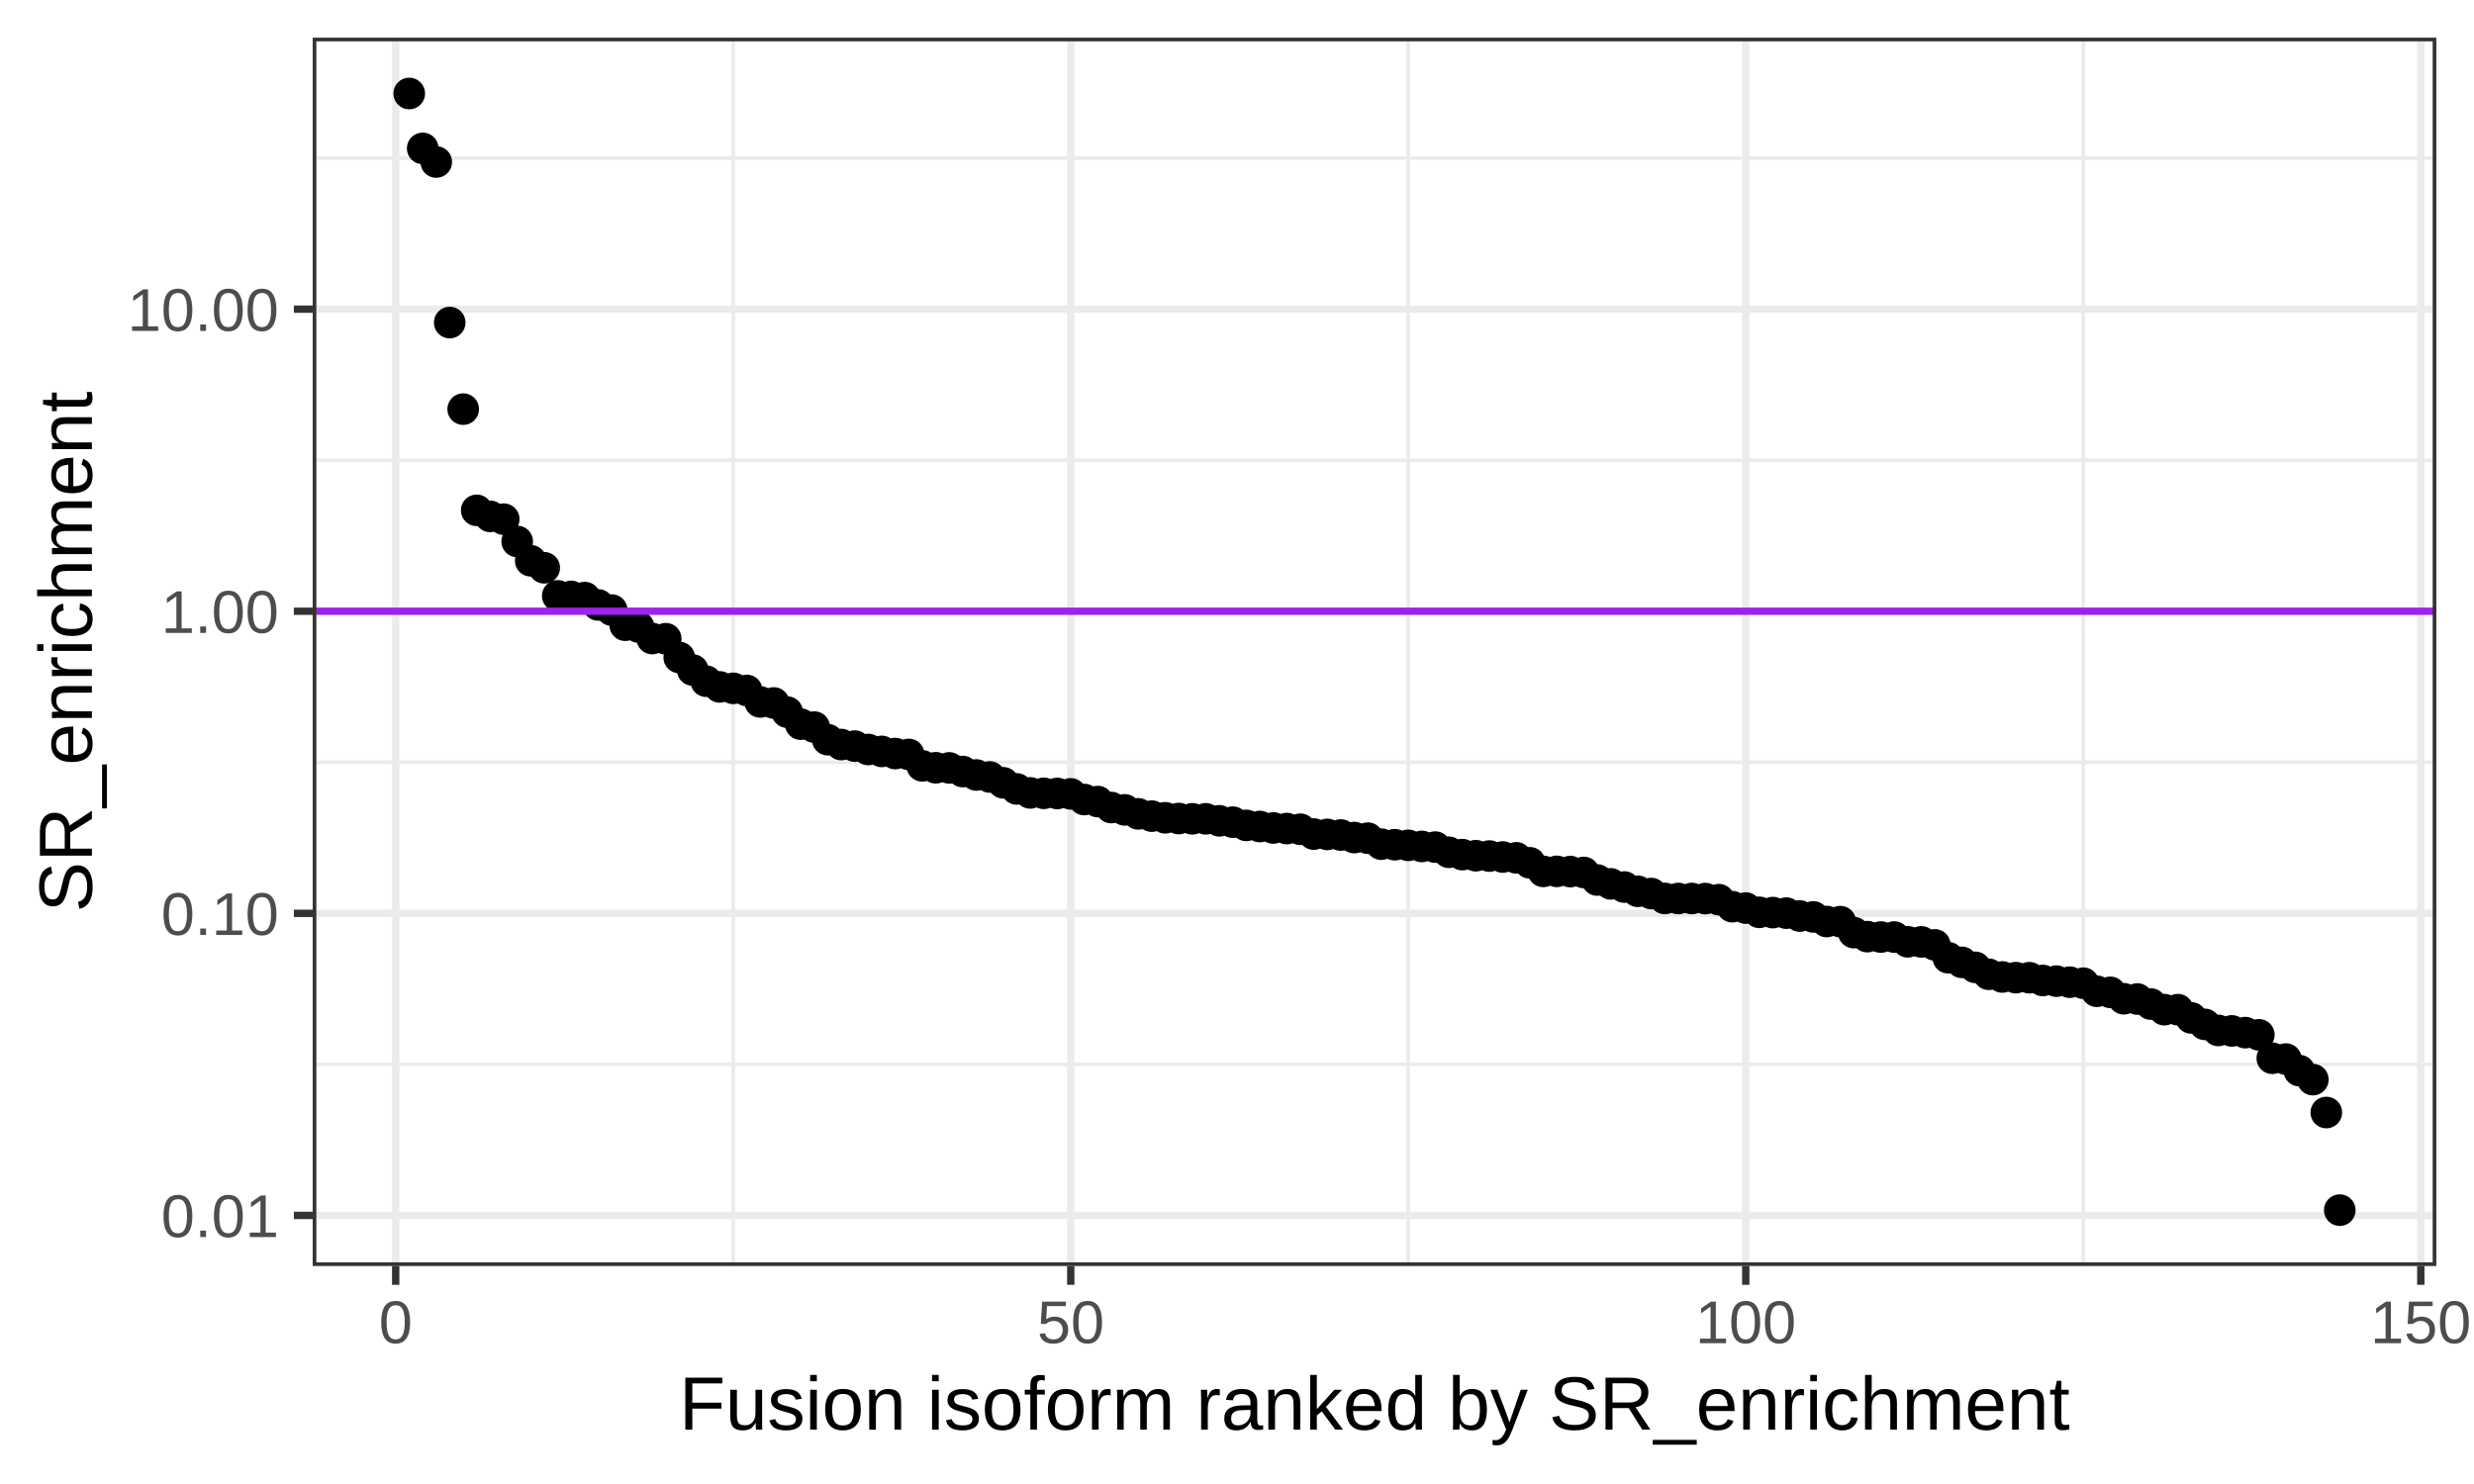
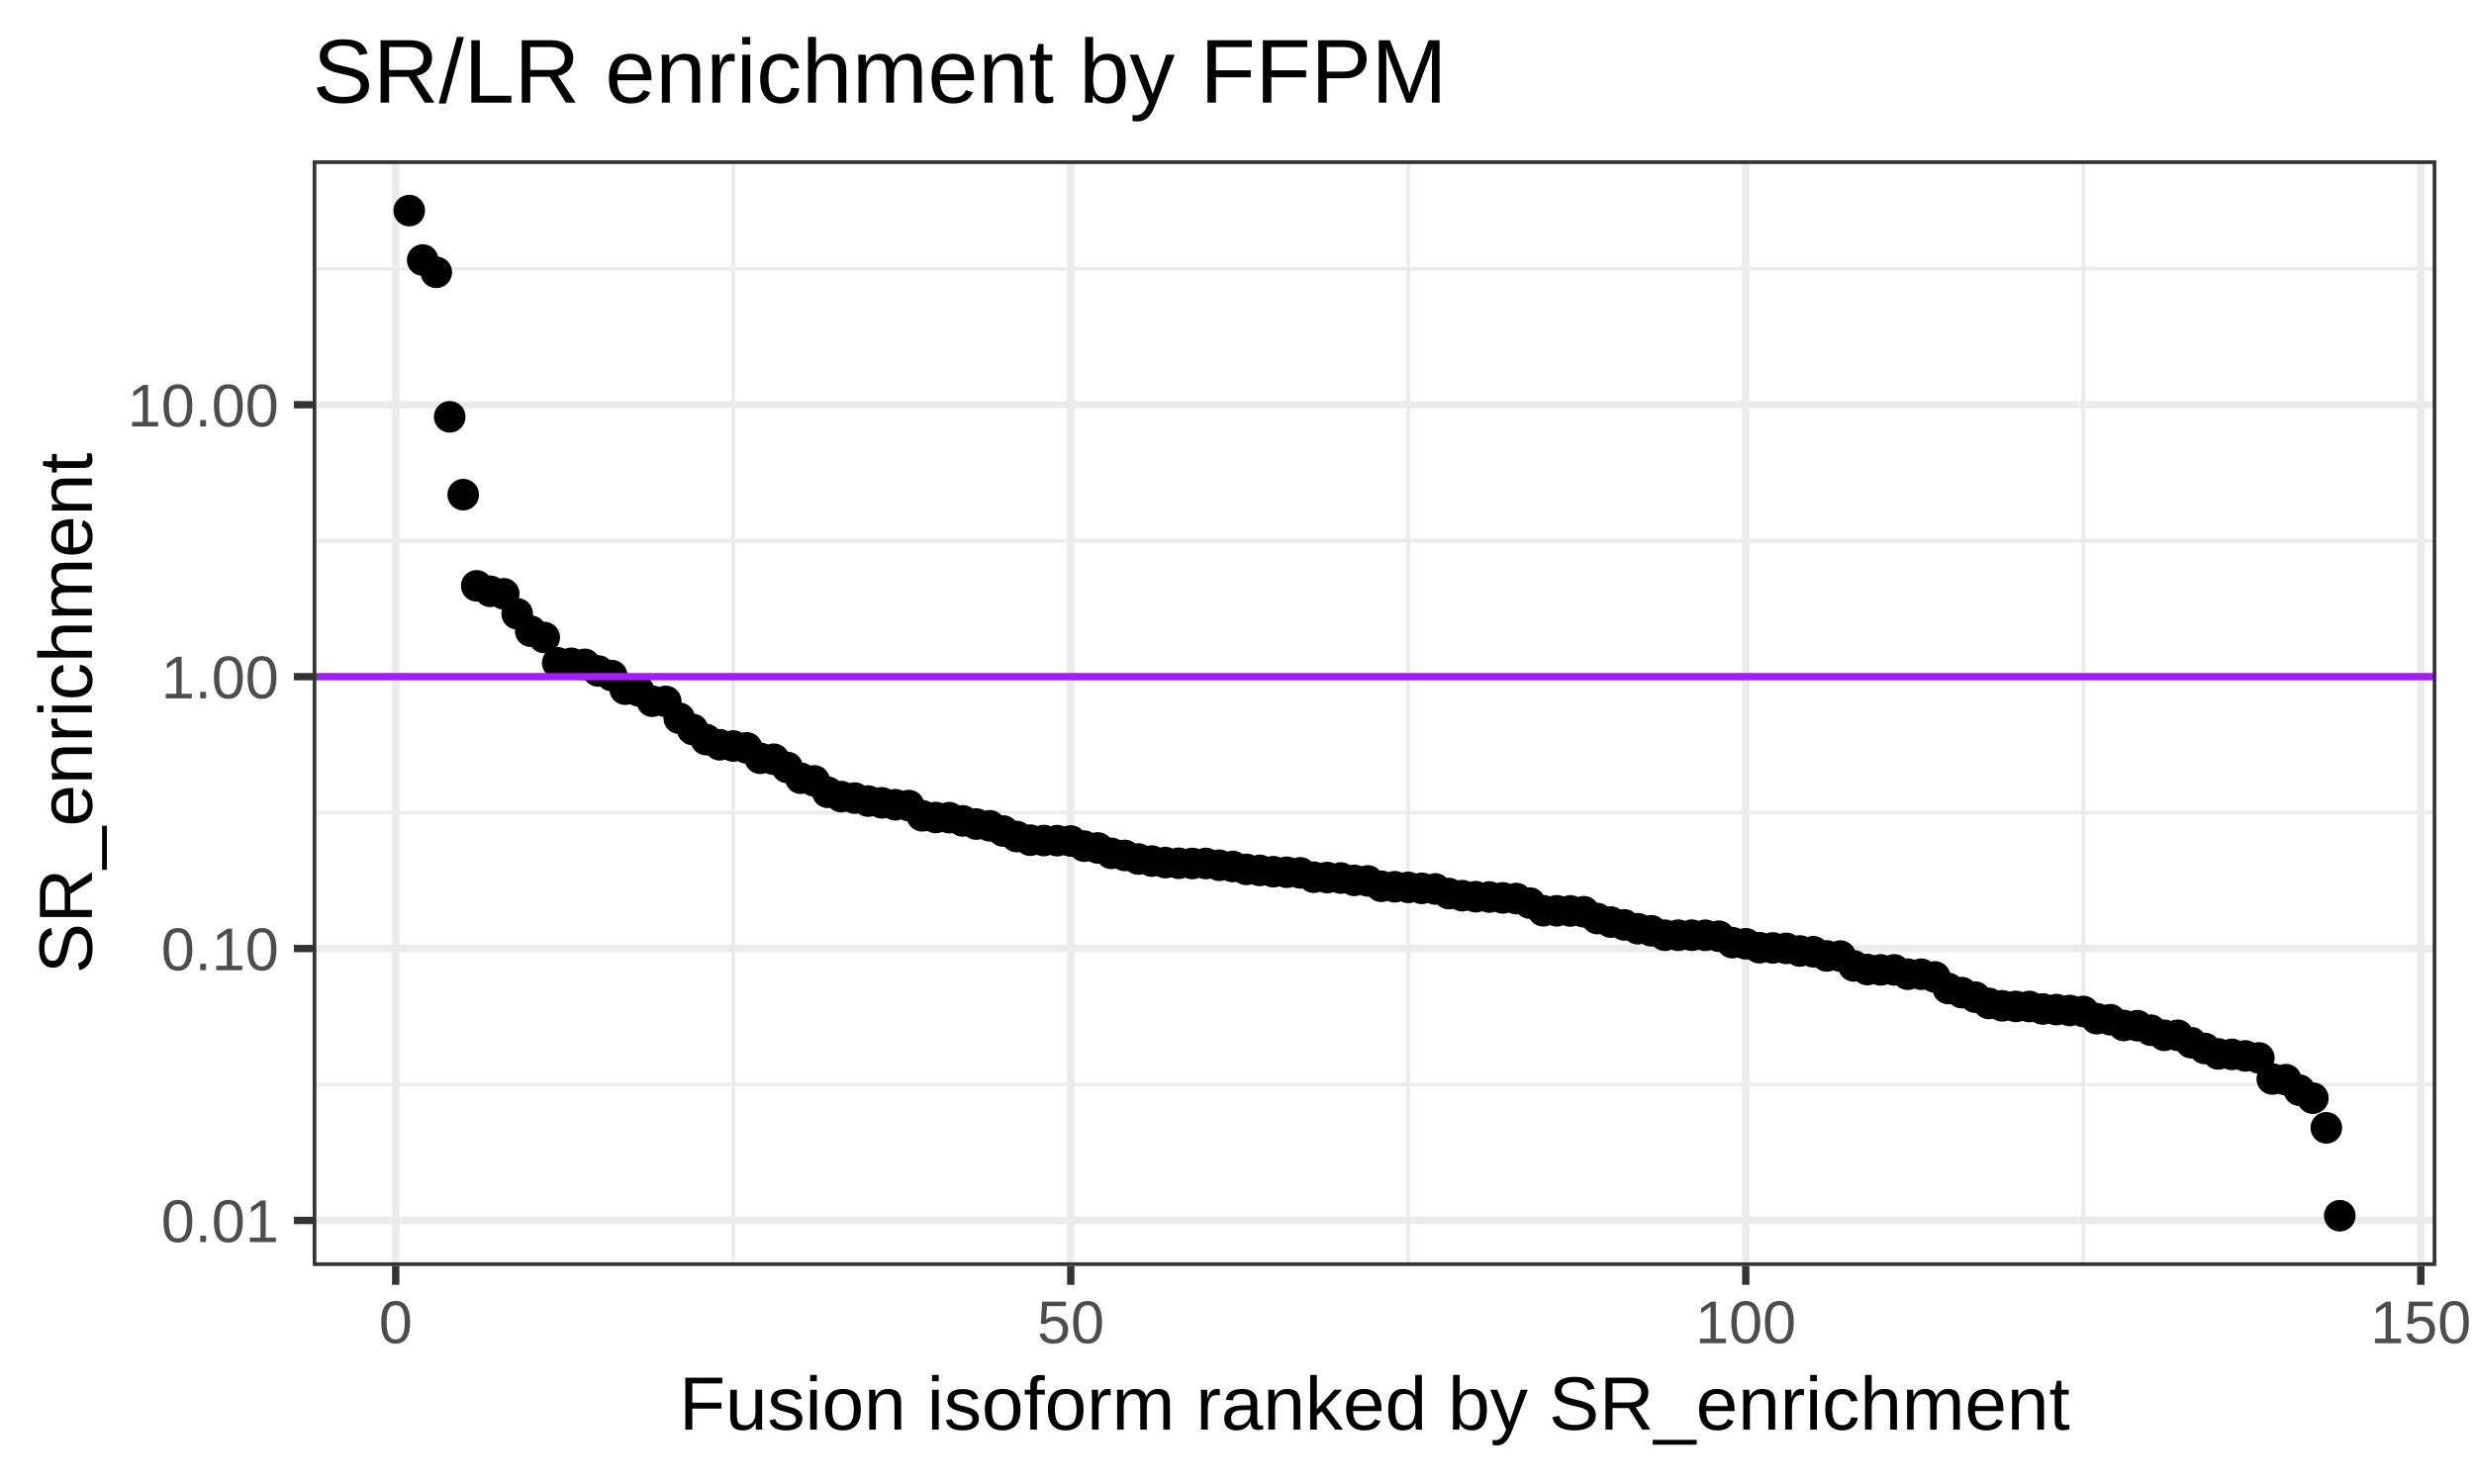
<svg xmlns="http://www.w3.org/2000/svg" class="svglite" width="360.00pt" height="216.00pt" viewBox="0 0 360.00 216.00">
  <defs>
    <style type="text/css">
    .svglite line, .svglite polyline, .svglite polygon, .svglite path, .svglite rect, .svglite circle {
      fill: none;
      stroke: #000000;
      stroke-linecap: round;
      stroke-linejoin: round;
      stroke-miterlimit: 10.00;
    }
    .svglite text {
      white-space: pre;
    }
  </style>
  </defs>
  <rect width="100%" height="100%" style="stroke: none; fill: #FFFFFF;" />
  <defs>
    <clipPath id="cpMC4wMHwzNjAuMDB8MC4wMHwyMTYuMDA=">
      <rect x="0.00" y="0.00" width="360.00" height="216.00" />
    </clipPath>
  </defs>
  <g clip-path="url(#cpMC4wMHwzNjAuMDB8MC4wMHwyMTYuMDA=)">
    <rect x="0" y="0.00" width="360.00" height="216.00" style="stroke-width: 1.07; stroke: #FFFFFF; fill: #FFFFFF;" />
  </g>
  <defs>
-     <clipPath id="cpNDUuNTB8MzU0LjUyfDUuNDh8MTg0LjI3">
-       <rect x="45.50" y="5.48" width="309.02" height="178.79" />
+     <clipPath id="cpNDUuNTB8MzU0LjUyfDIzLjM0fDE4NC4yNw==">
+       <rect x="45.50" y="23.34" width="309.02" height="160.93" />
    </clipPath>
  </defs>
-   <g clip-path="url(#cpNDUuNTB8MzU0LjUyfDUuNDh8MTg0LjI3)">
-     <rect x="45.50" y="5.48" width="309.02" height="178.79" style="stroke-width: 1.07; stroke: none; fill: #FFFFFF;" />
-     <polyline points="45.50,154.92 354.52,154.92 " style="stroke-width: 0.53; stroke: #EBEBEB; stroke-linecap: butt;" />
-     <polyline points="45.50,110.95 354.52,110.95 " style="stroke-width: 0.53; stroke: #EBEBEB; stroke-linecap: butt;" />
-     <polyline points="45.50,66.99 354.52,66.99 " style="stroke-width: 0.53; stroke: #EBEBEB; stroke-linecap: butt;" />
-     <polyline points="45.50,23.02 354.52,23.02 " style="stroke-width: 0.53; stroke: #EBEBEB; stroke-linecap: butt;" />
-     <polyline points="106.70,184.27 106.70,5.48 " style="stroke-width: 0.53; stroke: #EBEBEB; stroke-linecap: butt;" />
-     <polyline points="204.92,184.27 204.92,5.48 " style="stroke-width: 0.53; stroke: #EBEBEB; stroke-linecap: butt;" />
-     <polyline points="303.15,184.27 303.15,5.48 " style="stroke-width: 0.53; stroke: #EBEBEB; stroke-linecap: butt;" />
-     <polyline points="45.50,176.91 354.52,176.91 " style="stroke-width: 1.07; stroke: #EBEBEB; stroke-linecap: butt;" />
-     <polyline points="45.50,132.94 354.52,132.94 " style="stroke-width: 1.07; stroke: #EBEBEB; stroke-linecap: butt;" />
-     <polyline points="45.50,88.97 354.52,88.97 " style="stroke-width: 1.07; stroke: #EBEBEB; stroke-linecap: butt;" />
-     <polyline points="45.50,45.00 354.52,45.00 " style="stroke-width: 1.07; stroke: #EBEBEB; stroke-linecap: butt;" />
-     <polyline points="57.58,184.27 57.58,5.48 " style="stroke-width: 1.07; stroke: #EBEBEB; stroke-linecap: butt;" />
-     <polyline points="155.81,184.27 155.81,5.48 " style="stroke-width: 1.07; stroke: #EBEBEB; stroke-linecap: butt;" />
-     <polyline points="254.03,184.27 254.03,5.48 " style="stroke-width: 1.07; stroke: #EBEBEB; stroke-linecap: butt;" />
-     <polyline points="352.26,184.27 352.26,5.48 " style="stroke-width: 1.07; stroke: #EBEBEB; stroke-linecap: butt;" />
-     <circle cx="59.55" cy="13.61" r="1.95" style="stroke-width: 0.71; fill: #000000;" />
-     <circle cx="61.51" cy="21.60" r="1.95" style="stroke-width: 0.71; fill: #000000;" />
-     <circle cx="63.48" cy="23.58" r="1.95" style="stroke-width: 0.71; fill: #000000;" />
-     <circle cx="65.44" cy="46.95" r="1.95" style="stroke-width: 0.71; fill: #000000;" />
-     <circle cx="67.40" cy="59.55" r="1.95" style="stroke-width: 0.71; fill: #000000;" />
-     <circle cx="69.37" cy="74.28" r="1.95" style="stroke-width: 0.71; fill: #000000;" />
-     <circle cx="71.33" cy="75.16" r="1.95" style="stroke-width: 0.71; fill: #000000;" />
-     <circle cx="73.30" cy="75.57" r="1.95" style="stroke-width: 0.71; fill: #000000;" />
-     <circle cx="75.26" cy="78.81" r="1.95" style="stroke-width: 0.71; fill: #000000;" />
-     <circle cx="77.23" cy="81.62" r="1.95" style="stroke-width: 0.71; fill: #000000;" />
-     <circle cx="79.19" cy="82.64" r="1.95" style="stroke-width: 0.71; fill: #000000;" />
-     <circle cx="81.16" cy="86.73" r="1.95" style="stroke-width: 0.71; fill: #000000;" />
-     <circle cx="83.12" cy="86.81" r="1.95" style="stroke-width: 0.71; fill: #000000;" />
-     <circle cx="85.09" cy="86.98" r="1.95" style="stroke-width: 0.71; fill: #000000;" />
-     <circle cx="87.05" cy="88.05" r="1.95" style="stroke-width: 0.71; fill: #000000;" />
-     <circle cx="89.01" cy="88.80" r="1.95" style="stroke-width: 0.71; fill: #000000;" />
-     <circle cx="90.98" cy="91.00" r="1.95" style="stroke-width: 0.71; fill: #000000;" />
-     <circle cx="92.94" cy="91.27" r="1.95" style="stroke-width: 0.71; fill: #000000;" />
-     <circle cx="94.91" cy="92.94" r="1.95" style="stroke-width: 0.71; fill: #000000;" />
-     <circle cx="96.87" cy="92.97" r="1.95" style="stroke-width: 0.71; fill: #000000;" />
-     <circle cx="98.84" cy="95.70" r="1.95" style="stroke-width: 0.71; fill: #000000;" />
-     <circle cx="100.80" cy="97.52" r="1.95" style="stroke-width: 0.71; fill: #000000;" />
-     <circle cx="102.77" cy="99.15" r="1.95" style="stroke-width: 0.71; fill: #000000;" />
-     <circle cx="104.73" cy="99.98" r="1.95" style="stroke-width: 0.71; fill: #000000;" />
-     <circle cx="106.70" cy="100.19" r="1.95" style="stroke-width: 0.71; fill: #000000;" />
-     <circle cx="108.66" cy="100.50" r="1.95" style="stroke-width: 0.71; fill: #000000;" />
-     <circle cx="110.62" cy="102.17" r="1.95" style="stroke-width: 0.71; fill: #000000;" />
-     <circle cx="112.59" cy="102.32" r="1.95" style="stroke-width: 0.71; fill: #000000;" />
-     <circle cx="114.55" cy="103.65" r="1.95" style="stroke-width: 0.71; fill: #000000;" />
-     <circle cx="116.52" cy="105.40" r="1.95" style="stroke-width: 0.71; fill: #000000;" />
-     <circle cx="118.48" cy="105.83" r="1.95" style="stroke-width: 0.71; fill: #000000;" />
-     <circle cx="120.45" cy="107.66" r="1.95" style="stroke-width: 0.71; fill: #000000;" />
-     <circle cx="122.41" cy="108.37" r="1.95" style="stroke-width: 0.71; fill: #000000;" />
-     <circle cx="124.38" cy="108.60" r="1.95" style="stroke-width: 0.71; fill: #000000;" />
-     <circle cx="126.34" cy="109.09" r="1.95" style="stroke-width: 0.71; fill: #000000;" />
-     <circle cx="128.31" cy="109.37" r="1.95" style="stroke-width: 0.71; fill: #000000;" />
-     <circle cx="130.27" cy="109.68" r="1.95" style="stroke-width: 0.71; fill: #000000;" />
-     <circle cx="132.23" cy="109.81" r="1.95" style="stroke-width: 0.71; fill: #000000;" />
-     <circle cx="134.20" cy="111.47" r="1.95" style="stroke-width: 0.71; fill: #000000;" />
-     <circle cx="136.16" cy="111.75" r="1.95" style="stroke-width: 0.71; fill: #000000;" />
-     <circle cx="138.13" cy="111.77" r="1.95" style="stroke-width: 0.71; fill: #000000;" />
-     <circle cx="140.09" cy="112.30" r="1.95" style="stroke-width: 0.71; fill: #000000;" />
-     <circle cx="142.06" cy="112.80" r="1.95" style="stroke-width: 0.71; fill: #000000;" />
-     <circle cx="144.02" cy="113.09" r="1.95" style="stroke-width: 0.71; fill: #000000;" />
-     <circle cx="145.99" cy="113.94" r="1.95" style="stroke-width: 0.71; fill: #000000;" />
-     <circle cx="147.95" cy="114.83" r="1.95" style="stroke-width: 0.71; fill: #000000;" />
-     <circle cx="149.91" cy="115.41" r="1.95" style="stroke-width: 0.71; fill: #000000;" />
-     <circle cx="151.88" cy="115.47" r="1.95" style="stroke-width: 0.71; fill: #000000;" />
-     <circle cx="153.84" cy="115.49" r="1.95" style="stroke-width: 0.71; fill: #000000;" />
-     <circle cx="155.81" cy="115.55" r="1.95" style="stroke-width: 0.71; fill: #000000;" />
-     <circle cx="157.77" cy="116.37" r="1.95" style="stroke-width: 0.71; fill: #000000;" />
-     <circle cx="159.74" cy="116.67" r="1.95" style="stroke-width: 0.71; fill: #000000;" />
-     <circle cx="161.70" cy="117.54" r="1.95" style="stroke-width: 0.71; fill: #000000;" />
-     <circle cx="163.67" cy="117.88" r="1.95" style="stroke-width: 0.71; fill: #000000;" />
-     <circle cx="165.63" cy="118.46" r="1.95" style="stroke-width: 0.71; fill: #000000;" />
-     <circle cx="167.60" cy="118.79" r="1.95" style="stroke-width: 0.71; fill: #000000;" />
-     <circle cx="169.56" cy="119.03" r="1.95" style="stroke-width: 0.71; fill: #000000;" />
-     <circle cx="171.52" cy="119.14" r="1.95" style="stroke-width: 0.71; fill: #000000;" />
-     <circle cx="173.49" cy="119.18" r="1.95" style="stroke-width: 0.71; fill: #000000;" />
-     <circle cx="175.45" cy="119.18" r="1.95" style="stroke-width: 0.71; fill: #000000;" />
-     <circle cx="177.42" cy="119.47" r="1.95" style="stroke-width: 0.71; fill: #000000;" />
-     <circle cx="179.38" cy="119.67" r="1.95" style="stroke-width: 0.71; fill: #000000;" />
-     <circle cx="181.35" cy="120.14" r="1.95" style="stroke-width: 0.71; fill: #000000;" />
-     <circle cx="183.31" cy="120.30" r="1.95" style="stroke-width: 0.71; fill: #000000;" />
-     <circle cx="185.28" cy="120.51" r="1.95" style="stroke-width: 0.71; fill: #000000;" />
-     <circle cx="187.24" cy="120.60" r="1.95" style="stroke-width: 0.71; fill: #000000;" />
-     <circle cx="189.21" cy="120.70" r="1.95" style="stroke-width: 0.71; fill: #000000;" />
-     <circle cx="191.17" cy="121.40" r="1.95" style="stroke-width: 0.71; fill: #000000;" />
-     <circle cx="193.13" cy="121.45" r="1.95" style="stroke-width: 0.71; fill: #000000;" />
-     <circle cx="195.10" cy="121.54" r="1.95" style="stroke-width: 0.71; fill: #000000;" />
-     <circle cx="197.06" cy="121.91" r="1.95" style="stroke-width: 0.71; fill: #000000;" />
-     <circle cx="199.03" cy="122.00" r="1.95" style="stroke-width: 0.71; fill: #000000;" />
-     <circle cx="200.99" cy="122.87" r="1.95" style="stroke-width: 0.71; fill: #000000;" />
-     <circle cx="202.96" cy="122.95" r="1.95" style="stroke-width: 0.71; fill: #000000;" />
-     <circle cx="204.92" cy="123.04" r="1.95" style="stroke-width: 0.71; fill: #000000;" />
-     <circle cx="206.89" cy="123.20" r="1.95" style="stroke-width: 0.71; fill: #000000;" />
-     <circle cx="208.85" cy="123.30" r="1.95" style="stroke-width: 0.71; fill: #000000;" />
-     <circle cx="210.82" cy="124.05" r="1.95" style="stroke-width: 0.71; fill: #000000;" />
-     <circle cx="212.78" cy="124.39" r="1.95" style="stroke-width: 0.71; fill: #000000;" />
-     <circle cx="214.74" cy="124.55" r="1.95" style="stroke-width: 0.71; fill: #000000;" />
-     <circle cx="216.71" cy="124.60" r="1.95" style="stroke-width: 0.71; fill: #000000;" />
-     <circle cx="218.67" cy="124.74" r="1.95" style="stroke-width: 0.71; fill: #000000;" />
-     <circle cx="220.64" cy="124.86" r="1.95" style="stroke-width: 0.71; fill: #000000;" />
-     <circle cx="222.60" cy="125.58" r="1.95" style="stroke-width: 0.71; fill: #000000;" />
-     <circle cx="224.57" cy="126.83" r="1.95" style="stroke-width: 0.71; fill: #000000;" />
-     <circle cx="226.53" cy="126.83" r="1.95" style="stroke-width: 0.71; fill: #000000;" />
-     <circle cx="228.50" cy="126.86" r="1.95" style="stroke-width: 0.71; fill: #000000;" />
-     <circle cx="230.46" cy="126.99" r="1.95" style="stroke-width: 0.71; fill: #000000;" />
-     <circle cx="232.43" cy="128.09" r="1.95" style="stroke-width: 0.71; fill: #000000;" />
-     <circle cx="234.39" cy="128.65" r="1.95" style="stroke-width: 0.71; fill: #000000;" />
-     <circle cx="236.35" cy="129.11" r="1.95" style="stroke-width: 0.71; fill: #000000;" />
-     <circle cx="238.32" cy="129.73" r="1.95" style="stroke-width: 0.71; fill: #000000;" />
-     <circle cx="240.28" cy="130.06" r="1.95" style="stroke-width: 0.71; fill: #000000;" />
-     <circle cx="242.25" cy="130.77" r="1.95" style="stroke-width: 0.71; fill: #000000;" />
-     <circle cx="244.21" cy="130.78" r="1.95" style="stroke-width: 0.71; fill: #000000;" />
-     <circle cx="246.18" cy="130.78" r="1.95" style="stroke-width: 0.71; fill: #000000;" />
-     <circle cx="248.14" cy="130.79" r="1.95" style="stroke-width: 0.71; fill: #000000;" />
-     <circle cx="250.11" cy="130.95" r="1.95" style="stroke-width: 0.71; fill: #000000;" />
-     <circle cx="252.07" cy="131.97" r="1.95" style="stroke-width: 0.71; fill: #000000;" />
-     <circle cx="254.03" cy="132.17" r="1.95" style="stroke-width: 0.71; fill: #000000;" />
-     <circle cx="256.00" cy="132.79" r="1.95" style="stroke-width: 0.71; fill: #000000;" />
-     <circle cx="257.96" cy="132.83" r="1.95" style="stroke-width: 0.71; fill: #000000;" />
-     <circle cx="259.93" cy="132.91" r="1.95" style="stroke-width: 0.71; fill: #000000;" />
-     <circle cx="261.89" cy="133.33" r="1.95" style="stroke-width: 0.71; fill: #000000;" />
-     <circle cx="263.86" cy="133.46" r="1.95" style="stroke-width: 0.71; fill: #000000;" />
-     <circle cx="265.82" cy="134.13" r="1.95" style="stroke-width: 0.71; fill: #000000;" />
-     <circle cx="267.79" cy="134.15" r="1.95" style="stroke-width: 0.71; fill: #000000;" />
-     <circle cx="269.75" cy="135.74" r="1.95" style="stroke-width: 0.71; fill: #000000;" />
-     <circle cx="271.72" cy="136.33" r="1.95" style="stroke-width: 0.71; fill: #000000;" />
-     <circle cx="273.68" cy="136.39" r="1.95" style="stroke-width: 0.71; fill: #000000;" />
-     <circle cx="275.64" cy="136.39" r="1.95" style="stroke-width: 0.71; fill: #000000;" />
-     <circle cx="277.61" cy="137.08" r="1.95" style="stroke-width: 0.71; fill: #000000;" />
-     <circle cx="279.57" cy="137.09" r="1.95" style="stroke-width: 0.71; fill: #000000;" />
-     <circle cx="281.54" cy="137.53" r="1.95" style="stroke-width: 0.71; fill: #000000;" />
-     <circle cx="283.50" cy="139.40" r="1.95" style="stroke-width: 0.71; fill: #000000;" />
-     <circle cx="285.47" cy="140.07" r="1.95" style="stroke-width: 0.71; fill: #000000;" />
-     <circle cx="287.43" cy="140.80" r="1.95" style="stroke-width: 0.71; fill: #000000;" />
-     <circle cx="289.40" cy="141.81" r="1.95" style="stroke-width: 0.71; fill: #000000;" />
-     <circle cx="291.36" cy="142.20" r="1.95" style="stroke-width: 0.71; fill: #000000;" />
-     <circle cx="293.33" cy="142.30" r="1.95" style="stroke-width: 0.71; fill: #000000;" />
-     <circle cx="295.29" cy="142.31" r="1.95" style="stroke-width: 0.71; fill: #000000;" />
-     <circle cx="297.25" cy="142.71" r="1.95" style="stroke-width: 0.71; fill: #000000;" />
-     <circle cx="299.22" cy="142.81" r="1.95" style="stroke-width: 0.71; fill: #000000;" />
-     <circle cx="301.18" cy="142.96" r="1.95" style="stroke-width: 0.71; fill: #000000;" />
-     <circle cx="303.15" cy="143.11" r="1.95" style="stroke-width: 0.71; fill: #000000;" />
-     <circle cx="305.11" cy="144.28" r="1.95" style="stroke-width: 0.71; fill: #000000;" />
-     <circle cx="307.08" cy="144.44" r="1.95" style="stroke-width: 0.71; fill: #000000;" />
-     <circle cx="309.04" cy="145.37" r="1.95" style="stroke-width: 0.71; fill: #000000;" />
-     <circle cx="311.01" cy="145.41" r="1.95" style="stroke-width: 0.71; fill: #000000;" />
-     <circle cx="312.97" cy="146.14" r="1.95" style="stroke-width: 0.71; fill: #000000;" />
-     <circle cx="314.94" cy="146.96" r="1.95" style="stroke-width: 0.71; fill: #000000;" />
-     <circle cx="316.90" cy="146.96" r="1.95" style="stroke-width: 0.71; fill: #000000;" />
-     <circle cx="318.86" cy="148.16" r="1.95" style="stroke-width: 0.71; fill: #000000;" />
-     <circle cx="320.83" cy="149.10" r="1.95" style="stroke-width: 0.71; fill: #000000;" />
-     <circle cx="322.79" cy="149.98" r="1.95" style="stroke-width: 0.71; fill: #000000;" />
-     <circle cx="324.76" cy="150.05" r="1.95" style="stroke-width: 0.71; fill: #000000;" />
-     <circle cx="326.72" cy="150.30" r="1.95" style="stroke-width: 0.71; fill: #000000;" />
-     <circle cx="328.69" cy="150.62" r="1.95" style="stroke-width: 0.71; fill: #000000;" />
-     <circle cx="330.65" cy="154.03" r="1.95" style="stroke-width: 0.71; fill: #000000;" />
-     <circle cx="332.62" cy="154.15" r="1.95" style="stroke-width: 0.71; fill: #000000;" />
-     <circle cx="334.58" cy="155.83" r="1.95" style="stroke-width: 0.71; fill: #000000;" />
-     <circle cx="336.55" cy="157.14" r="1.95" style="stroke-width: 0.71; fill: #000000;" />
-     <circle cx="338.51" cy="161.93" r="1.95" style="stroke-width: 0.71; fill: #000000;" />
-     <circle cx="340.47" cy="176.14" r="1.95" style="stroke-width: 0.71; fill: #000000;" />
-     <line x1="45.50" y1="88.97" x2="354.52" y2="88.97" style="stroke-width: 1.07; stroke: #A020F0; stroke-linecap: butt;" />
-     <rect x="45.50" y="5.48" width="309.02" height="178.79" style="stroke-width: 1.07; stroke: #333333;" />
+   <g clip-path="url(#cpNDUuNTB8MzU0LjUyfDIzLjM0fDE4NC4yNw==)">
+     <rect x="45.50" y="23.34" width="309.02" height="160.93" style="stroke-width: 1.07; stroke: none; fill: #FFFFFF;" />
+     <polyline points="45.50,157.85 354.52,157.85 " style="stroke-width: 0.53; stroke: #EBEBEB; stroke-linecap: butt;" />
+     <polyline points="45.50,118.28 354.52,118.28 " style="stroke-width: 0.53; stroke: #EBEBEB; stroke-linecap: butt;" />
+     <polyline points="45.50,78.70 354.52,78.70 " style="stroke-width: 0.53; stroke: #EBEBEB; stroke-linecap: butt;" />
+     <polyline points="45.50,39.12 354.52,39.12 " style="stroke-width: 0.53; stroke: #EBEBEB; stroke-linecap: butt;" />
+     <polyline points="106.70,184.27 106.70,23.34 " style="stroke-width: 0.53; stroke: #EBEBEB; stroke-linecap: butt;" />
+     <polyline points="204.92,184.27 204.92,23.34 " style="stroke-width: 0.53; stroke: #EBEBEB; stroke-linecap: butt;" />
+     <polyline points="303.15,184.27 303.15,23.34 " style="stroke-width: 0.53; stroke: #EBEBEB; stroke-linecap: butt;" />
+     <polyline points="45.50,177.64 354.52,177.64 " style="stroke-width: 1.07; stroke: #EBEBEB; stroke-linecap: butt;" />
+     <polyline points="45.50,138.06 354.52,138.06 " style="stroke-width: 1.07; stroke: #EBEBEB; stroke-linecap: butt;" />
+     <polyline points="45.50,98.49 354.52,98.49 " style="stroke-width: 1.07; stroke: #EBEBEB; stroke-linecap: butt;" />
+     <polyline points="45.50,58.91 354.52,58.91 " style="stroke-width: 1.07; stroke: #EBEBEB; stroke-linecap: butt;" />
+     <polyline points="57.58,184.27 57.58,23.34 " style="stroke-width: 1.07; stroke: #EBEBEB; stroke-linecap: butt;" />
+     <polyline points="155.81,184.27 155.81,23.34 " style="stroke-width: 1.07; stroke: #EBEBEB; stroke-linecap: butt;" />
+     <polyline points="254.03,184.27 254.03,23.34 " style="stroke-width: 1.07; stroke: #EBEBEB; stroke-linecap: butt;" />
+     <polyline points="352.26,184.27 352.26,23.34 " style="stroke-width: 1.07; stroke: #EBEBEB; stroke-linecap: butt;" />
+     <circle cx="59.55" cy="30.65" r="1.95" style="stroke-width: 0.71; fill: #000000;" />
+     <circle cx="61.51" cy="37.85" r="1.95" style="stroke-width: 0.71; fill: #000000;" />
+     <circle cx="63.48" cy="39.63" r="1.95" style="stroke-width: 0.71; fill: #000000;" />
+     <circle cx="65.44" cy="60.67" r="1.95" style="stroke-width: 0.71; fill: #000000;" />
+     <circle cx="67.40" cy="72.00" r="1.95" style="stroke-width: 0.71; fill: #000000;" />
+     <circle cx="69.37" cy="85.27" r="1.95" style="stroke-width: 0.71; fill: #000000;" />
+     <circle cx="71.33" cy="86.06" r="1.95" style="stroke-width: 0.71; fill: #000000;" />
+     <circle cx="73.30" cy="86.43" r="1.95" style="stroke-width: 0.71; fill: #000000;" />
+     <circle cx="75.26" cy="89.34" r="1.95" style="stroke-width: 0.71; fill: #000000;" />
+     <circle cx="77.23" cy="91.87" r="1.95" style="stroke-width: 0.71; fill: #000000;" />
+     <circle cx="79.19" cy="92.79" r="1.95" style="stroke-width: 0.71; fill: #000000;" />
+     <circle cx="81.16" cy="96.48" r="1.95" style="stroke-width: 0.71; fill: #000000;" />
+     <circle cx="83.12" cy="96.55" r="1.95" style="stroke-width: 0.71; fill: #000000;" />
+     <circle cx="85.09" cy="96.70" r="1.95" style="stroke-width: 0.71; fill: #000000;" />
+     <circle cx="87.05" cy="97.66" r="1.95" style="stroke-width: 0.71; fill: #000000;" />
+     <circle cx="89.01" cy="98.33" r="1.95" style="stroke-width: 0.71; fill: #000000;" />
+     <circle cx="90.98" cy="100.31" r="1.95" style="stroke-width: 0.71; fill: #000000;" />
+     <circle cx="92.94" cy="100.56" r="1.95" style="stroke-width: 0.71; fill: #000000;" />
+     <circle cx="94.91" cy="102.06" r="1.95" style="stroke-width: 0.71; fill: #000000;" />
+     <circle cx="96.87" cy="102.09" r="1.95" style="stroke-width: 0.71; fill: #000000;" />
+     <circle cx="98.84" cy="104.54" r="1.95" style="stroke-width: 0.71; fill: #000000;" />
+     <circle cx="100.80" cy="106.18" r="1.95" style="stroke-width: 0.71; fill: #000000;" />
+     <circle cx="102.77" cy="107.65" r="1.95" style="stroke-width: 0.71; fill: #000000;" />
+     <circle cx="104.73" cy="108.40" r="1.95" style="stroke-width: 0.71; fill: #000000;" />
+     <circle cx="106.70" cy="108.58" r="1.95" style="stroke-width: 0.71; fill: #000000;" />
+     <circle cx="108.66" cy="108.86" r="1.95" style="stroke-width: 0.71; fill: #000000;" />
+     <circle cx="110.62" cy="110.37" r="1.95" style="stroke-width: 0.71; fill: #000000;" />
+     <circle cx="112.59" cy="110.51" r="1.95" style="stroke-width: 0.71; fill: #000000;" />
+     <circle cx="114.55" cy="111.70" r="1.95" style="stroke-width: 0.71; fill: #000000;" />
+     <circle cx="116.52" cy="113.27" r="1.95" style="stroke-width: 0.71; fill: #000000;" />
+     <circle cx="118.48" cy="113.66" r="1.95" style="stroke-width: 0.71; fill: #000000;" />
+     <circle cx="120.45" cy="115.32" r="1.95" style="stroke-width: 0.71; fill: #000000;" />
+     <circle cx="122.41" cy="115.95" r="1.95" style="stroke-width: 0.71; fill: #000000;" />
+     <circle cx="124.38" cy="116.16" r="1.95" style="stroke-width: 0.71; fill: #000000;" />
+     <circle cx="126.34" cy="116.60" r="1.95" style="stroke-width: 0.71; fill: #000000;" />
+     <circle cx="128.31" cy="116.85" r="1.95" style="stroke-width: 0.71; fill: #000000;" />
+     <circle cx="130.27" cy="117.13" r="1.95" style="stroke-width: 0.71; fill: #000000;" />
+     <circle cx="132.23" cy="117.25" r="1.95" style="stroke-width: 0.71; fill: #000000;" />
+     <circle cx="134.20" cy="118.74" r="1.95" style="stroke-width: 0.71; fill: #000000;" />
+     <circle cx="136.16" cy="118.99" r="1.95" style="stroke-width: 0.71; fill: #000000;" />
+     <circle cx="138.13" cy="119.01" r="1.95" style="stroke-width: 0.71; fill: #000000;" />
+     <circle cx="140.09" cy="119.48" r="1.95" style="stroke-width: 0.71; fill: #000000;" />
+     <circle cx="142.06" cy="119.94" r="1.95" style="stroke-width: 0.71; fill: #000000;" />
+     <circle cx="144.02" cy="120.20" r="1.95" style="stroke-width: 0.71; fill: #000000;" />
+     <circle cx="145.99" cy="120.96" r="1.95" style="stroke-width: 0.71; fill: #000000;" />
+     <circle cx="147.95" cy="121.76" r="1.95" style="stroke-width: 0.71; fill: #000000;" />
+     <circle cx="149.91" cy="122.29" r="1.95" style="stroke-width: 0.71; fill: #000000;" />
+     <circle cx="151.88" cy="122.34" r="1.95" style="stroke-width: 0.71; fill: #000000;" />
+     <circle cx="153.84" cy="122.36" r="1.95" style="stroke-width: 0.71; fill: #000000;" />
+     <circle cx="155.81" cy="122.41" r="1.95" style="stroke-width: 0.71; fill: #000000;" />
+     <circle cx="157.77" cy="123.16" r="1.95" style="stroke-width: 0.71; fill: #000000;" />
+     <circle cx="159.74" cy="123.42" r="1.95" style="stroke-width: 0.71; fill: #000000;" />
+     <circle cx="161.70" cy="124.20" r="1.95" style="stroke-width: 0.71; fill: #000000;" />
+     <circle cx="163.67" cy="124.51" r="1.95" style="stroke-width: 0.71; fill: #000000;" />
+     <circle cx="165.63" cy="125.03" r="1.95" style="stroke-width: 0.71; fill: #000000;" />
+     <circle cx="167.60" cy="125.33" r="1.95" style="stroke-width: 0.71; fill: #000000;" />
+     <circle cx="169.56" cy="125.55" r="1.95" style="stroke-width: 0.71; fill: #000000;" />
+     <circle cx="171.52" cy="125.65" r="1.95" style="stroke-width: 0.71; fill: #000000;" />
+     <circle cx="173.49" cy="125.68" r="1.95" style="stroke-width: 0.71; fill: #000000;" />
+     <circle cx="175.45" cy="125.68" r="1.95" style="stroke-width: 0.71; fill: #000000;" />
+     <circle cx="177.42" cy="125.94" r="1.95" style="stroke-width: 0.71; fill: #000000;" />
+     <circle cx="179.38" cy="126.12" r="1.95" style="stroke-width: 0.71; fill: #000000;" />
+     <circle cx="181.35" cy="126.54" r="1.95" style="stroke-width: 0.71; fill: #000000;" />
+     <circle cx="183.31" cy="126.69" r="1.95" style="stroke-width: 0.71; fill: #000000;" />
+     <circle cx="185.28" cy="126.88" r="1.95" style="stroke-width: 0.71; fill: #000000;" />
+     <circle cx="187.24" cy="126.96" r="1.95" style="stroke-width: 0.71; fill: #000000;" />
+     <circle cx="189.21" cy="127.05" r="1.95" style="stroke-width: 0.71; fill: #000000;" />
+     <circle cx="191.17" cy="127.68" r="1.95" style="stroke-width: 0.71; fill: #000000;" />
+     <circle cx="193.13" cy="127.73" r="1.95" style="stroke-width: 0.71; fill: #000000;" />
+     <circle cx="195.10" cy="127.80" r="1.95" style="stroke-width: 0.71; fill: #000000;" />
+     <circle cx="197.06" cy="128.14" r="1.95" style="stroke-width: 0.71; fill: #000000;" />
+     <circle cx="199.03" cy="128.22" r="1.95" style="stroke-width: 0.71; fill: #000000;" />
+     <circle cx="200.99" cy="129.00" r="1.95" style="stroke-width: 0.71; fill: #000000;" />
+     <circle cx="202.96" cy="129.07" r="1.95" style="stroke-width: 0.71; fill: #000000;" />
+     <circle cx="204.92" cy="129.16" r="1.95" style="stroke-width: 0.71; fill: #000000;" />
+     <circle cx="206.89" cy="129.30" r="1.95" style="stroke-width: 0.71; fill: #000000;" />
+     <circle cx="208.85" cy="129.39" r="1.95" style="stroke-width: 0.71; fill: #000000;" />
+     <circle cx="210.82" cy="130.06" r="1.95" style="stroke-width: 0.71; fill: #000000;" />
+     <circle cx="212.78" cy="130.37" r="1.95" style="stroke-width: 0.71; fill: #000000;" />
+     <circle cx="214.74" cy="130.52" r="1.95" style="stroke-width: 0.71; fill: #000000;" />
+     <circle cx="216.71" cy="130.56" r="1.95" style="stroke-width: 0.71; fill: #000000;" />
+     <circle cx="218.67" cy="130.69" r="1.95" style="stroke-width: 0.71; fill: #000000;" />
+     <circle cx="220.64" cy="130.79" r="1.95" style="stroke-width: 0.71; fill: #000000;" />
+     <circle cx="222.60" cy="131.44" r="1.95" style="stroke-width: 0.71; fill: #000000;" />
+     <circle cx="224.57" cy="132.56" r="1.95" style="stroke-width: 0.71; fill: #000000;" />
+     <circle cx="226.53" cy="132.57" r="1.95" style="stroke-width: 0.71; fill: #000000;" />
+     <circle cx="228.50" cy="132.59" r="1.95" style="stroke-width: 0.71; fill: #000000;" />
+     <circle cx="230.46" cy="132.71" r="1.95" style="stroke-width: 0.71; fill: #000000;" />
+     <circle cx="232.43" cy="133.70" r="1.95" style="stroke-width: 0.71; fill: #000000;" />
+     <circle cx="234.39" cy="134.21" r="1.95" style="stroke-width: 0.71; fill: #000000;" />
+     <circle cx="236.35" cy="134.62" r="1.95" style="stroke-width: 0.71; fill: #000000;" />
+     <circle cx="238.32" cy="135.18" r="1.95" style="stroke-width: 0.71; fill: #000000;" />
+     <circle cx="240.28" cy="135.48" r="1.95" style="stroke-width: 0.71; fill: #000000;" />
+     <circle cx="242.25" cy="136.12" r="1.95" style="stroke-width: 0.71; fill: #000000;" />
+     <circle cx="244.21" cy="136.12" r="1.95" style="stroke-width: 0.71; fill: #000000;" />
+     <circle cx="246.18" cy="136.12" r="1.95" style="stroke-width: 0.71; fill: #000000;" />
+     <circle cx="248.14" cy="136.13" r="1.95" style="stroke-width: 0.71; fill: #000000;" />
+     <circle cx="250.11" cy="136.27" r="1.95" style="stroke-width: 0.71; fill: #000000;" />
+     <circle cx="252.07" cy="137.20" r="1.95" style="stroke-width: 0.71; fill: #000000;" />
+     <circle cx="254.03" cy="137.37" r="1.95" style="stroke-width: 0.71; fill: #000000;" />
+     <circle cx="256.00" cy="137.94" r="1.95" style="stroke-width: 0.71; fill: #000000;" />
+     <circle cx="257.96" cy="137.97" r="1.95" style="stroke-width: 0.71; fill: #000000;" />
+     <circle cx="259.93" cy="138.04" r="1.95" style="stroke-width: 0.71; fill: #000000;" />
+     <circle cx="261.89" cy="138.42" r="1.95" style="stroke-width: 0.71; fill: #000000;" />
+     <circle cx="263.86" cy="138.53" r="1.95" style="stroke-width: 0.71; fill: #000000;" />
+     <circle cx="265.82" cy="139.14" r="1.95" style="stroke-width: 0.71; fill: #000000;" />
+     <circle cx="267.79" cy="139.16" r="1.95" style="stroke-width: 0.71; fill: #000000;" />
+     <circle cx="269.75" cy="140.59" r="1.95" style="stroke-width: 0.71; fill: #000000;" />
+     <circle cx="271.72" cy="141.12" r="1.95" style="stroke-width: 0.71; fill: #000000;" />
+     <circle cx="273.68" cy="141.17" r="1.95" style="stroke-width: 0.71; fill: #000000;" />
+     <circle cx="275.64" cy="141.17" r="1.95" style="stroke-width: 0.71; fill: #000000;" />
+     <circle cx="277.61" cy="141.80" r="1.95" style="stroke-width: 0.71; fill: #000000;" />
+     <circle cx="279.57" cy="141.80" r="1.95" style="stroke-width: 0.71; fill: #000000;" />
+     <circle cx="281.54" cy="142.20" r="1.95" style="stroke-width: 0.71; fill: #000000;" />
+     <circle cx="283.50" cy="143.88" r="1.95" style="stroke-width: 0.71; fill: #000000;" />
+     <circle cx="285.47" cy="144.48" r="1.95" style="stroke-width: 0.71; fill: #000000;" />
+     <circle cx="287.43" cy="145.14" r="1.95" style="stroke-width: 0.71; fill: #000000;" />
+     <circle cx="289.40" cy="146.05" r="1.95" style="stroke-width: 0.71; fill: #000000;" />
+     <circle cx="291.36" cy="146.40" r="1.95" style="stroke-width: 0.71; fill: #000000;" />
+     <circle cx="293.33" cy="146.49" r="1.95" style="stroke-width: 0.71; fill: #000000;" />
+     <circle cx="295.29" cy="146.50" r="1.95" style="stroke-width: 0.71; fill: #000000;" />
+     <circle cx="297.25" cy="146.86" r="1.95" style="stroke-width: 0.71; fill: #000000;" />
+     <circle cx="299.22" cy="146.95" r="1.95" style="stroke-width: 0.71; fill: #000000;" />
+     <circle cx="301.18" cy="147.08" r="1.95" style="stroke-width: 0.71; fill: #000000;" />
+     <circle cx="303.15" cy="147.22" r="1.95" style="stroke-width: 0.71; fill: #000000;" />
+     <circle cx="305.11" cy="148.27" r="1.95" style="stroke-width: 0.71; fill: #000000;" />
+     <circle cx="307.08" cy="148.42" r="1.95" style="stroke-width: 0.71; fill: #000000;" />
+     <circle cx="309.04" cy="149.26" r="1.95" style="stroke-width: 0.71; fill: #000000;" />
+     <circle cx="311.01" cy="149.29" r="1.95" style="stroke-width: 0.71; fill: #000000;" />
+     <circle cx="312.97" cy="149.95" r="1.95" style="stroke-width: 0.71; fill: #000000;" />
+     <circle cx="314.94" cy="150.69" r="1.95" style="stroke-width: 0.71; fill: #000000;" />
+     <circle cx="316.90" cy="150.69" r="1.95" style="stroke-width: 0.71; fill: #000000;" />
+     <circle cx="318.86" cy="151.77" r="1.95" style="stroke-width: 0.71; fill: #000000;" />
+     <circle cx="320.83" cy="152.61" r="1.95" style="stroke-width: 0.71; fill: #000000;" />
+     <circle cx="322.79" cy="153.40" r="1.95" style="stroke-width: 0.71; fill: #000000;" />
+     <circle cx="324.76" cy="153.47" r="1.95" style="stroke-width: 0.71; fill: #000000;" />
+     <circle cx="326.72" cy="153.69" r="1.95" style="stroke-width: 0.71; fill: #000000;" />
+     <circle cx="328.69" cy="153.98" r="1.95" style="stroke-width: 0.71; fill: #000000;" />
+     <circle cx="330.65" cy="157.05" r="1.95" style="stroke-width: 0.71; fill: #000000;" />
+     <circle cx="332.62" cy="157.15" r="1.95" style="stroke-width: 0.71; fill: #000000;" />
+     <circle cx="334.58" cy="158.67" r="1.95" style="stroke-width: 0.71; fill: #000000;" />
+     <circle cx="336.55" cy="159.84" r="1.95" style="stroke-width: 0.71; fill: #000000;" />
+     <circle cx="338.51" cy="164.16" r="1.95" style="stroke-width: 0.71; fill: #000000;" />
+     <circle cx="340.47" cy="176.95" r="1.95" style="stroke-width: 0.71; fill: #000000;" />
+     <line x1="45.50" y1="98.49" x2="354.52" y2="98.49" style="stroke-width: 1.07; stroke: #A020F0; stroke-linecap: butt;" />
+     <rect x="45.50" y="23.34" width="309.02" height="160.93" style="stroke-width: 1.07; stroke: #333333;" />
  </g>
  <g clip-path="url(#cpMC4wMHwzNjAuMDB8MC4wMHwyMTYuMDA=)">
-     <text x="40.57" y="180.06" text-anchor="end" style="font-size: 8.80px;fill: #4D4D4D; font-family: &quot;Arial&quot;;" textLength="17.13px" lengthAdjust="spacingAndGlyphs">0.01</text>
-     <text x="40.57" y="136.09" text-anchor="end" style="font-size: 8.80px;fill: #4D4D4D; font-family: &quot;Arial&quot;;" textLength="17.13px" lengthAdjust="spacingAndGlyphs">0.10</text>
-     <text x="40.57" y="92.12" text-anchor="end" style="font-size: 8.80px;fill: #4D4D4D; font-family: &quot;Arial&quot;;" textLength="17.13px" lengthAdjust="spacingAndGlyphs">1.00</text>
-     <text x="40.57" y="48.16" text-anchor="end" style="font-size: 8.80px;fill: #4D4D4D; font-family: &quot;Arial&quot;;" textLength="22.02px" lengthAdjust="spacingAndGlyphs">10.00</text>
-     <polyline points="42.76,176.91 45.50,176.91 " style="stroke-width: 1.07; stroke: #333333; stroke-linecap: butt;" />
-     <polyline points="42.76,132.94 45.50,132.94 " style="stroke-width: 1.07; stroke: #333333; stroke-linecap: butt;" />
-     <polyline points="42.76,88.97 45.50,88.97 " style="stroke-width: 1.07; stroke: #333333; stroke-linecap: butt;" />
-     <polyline points="42.76,45.00 45.50,45.00 " style="stroke-width: 1.07; stroke: #333333; stroke-linecap: butt;" />
+     <text x="40.57" y="180.79" text-anchor="end" style="font-size: 8.80px;fill: #4D4D4D; font-family: &quot;Arial&quot;;" textLength="17.13px" lengthAdjust="spacingAndGlyphs">0.01</text>
+     <text x="40.57" y="141.22" text-anchor="end" style="font-size: 8.80px;fill: #4D4D4D; font-family: &quot;Arial&quot;;" textLength="17.13px" lengthAdjust="spacingAndGlyphs">0.10</text>
+     <text x="40.57" y="101.64" text-anchor="end" style="font-size: 8.80px;fill: #4D4D4D; font-family: &quot;Arial&quot;;" textLength="17.13px" lengthAdjust="spacingAndGlyphs">1.00</text>
+     <text x="40.57" y="62.07" text-anchor="end" style="font-size: 8.80px;fill: #4D4D4D; font-family: &quot;Arial&quot;;" textLength="22.02px" lengthAdjust="spacingAndGlyphs">10.00</text>
+     <polyline points="42.76,177.64 45.50,177.64 " style="stroke-width: 1.07; stroke: #333333; stroke-linecap: butt;" />
+     <polyline points="42.76,138.06 45.50,138.06 " style="stroke-width: 1.07; stroke: #333333; stroke-linecap: butt;" />
+     <polyline points="42.76,98.49 45.50,98.49 " style="stroke-width: 1.07; stroke: #333333; stroke-linecap: butt;" />
+     <polyline points="42.76,58.91 45.50,58.91 " style="stroke-width: 1.07; stroke: #333333; stroke-linecap: butt;" />
    <polyline points="57.58,187.01 57.58,184.27 " style="stroke-width: 1.07; stroke: #333333; stroke-linecap: butt;" />
    <polyline points="155.81,187.01 155.81,184.27 " style="stroke-width: 1.07; stroke: #333333; stroke-linecap: butt;" />
    <polyline points="254.03,187.01 254.03,184.27 " style="stroke-width: 1.07; stroke: #333333; stroke-linecap: butt;" />
    <polyline points="352.26,187.01 352.26,184.27 " style="stroke-width: 1.07; stroke: #333333; stroke-linecap: butt;" />
    <text x="57.58" y="195.50" text-anchor="middle" style="font-size: 8.80px;fill: #4D4D4D; font-family: &quot;Arial&quot;;" textLength="4.90px" lengthAdjust="spacingAndGlyphs">0</text>
    <text x="155.81" y="195.50" text-anchor="middle" style="font-size: 8.80px;fill: #4D4D4D; font-family: &quot;Arial&quot;;" textLength="9.79px" lengthAdjust="spacingAndGlyphs">50</text>
    <text x="254.03" y="195.50" text-anchor="middle" style="font-size: 8.80px;fill: #4D4D4D; font-family: &quot;Arial&quot;;" textLength="14.69px" lengthAdjust="spacingAndGlyphs">100</text>
    <text x="352.26" y="195.50" text-anchor="middle" style="font-size: 8.80px;fill: #4D4D4D; font-family: &quot;Arial&quot;;" textLength="14.69px" lengthAdjust="spacingAndGlyphs">150</text>
    <text x="200.01" y="208.09" text-anchor="middle" style="font-size: 11.00px; font-family: &quot;Arial&quot;;" textLength="202.38px" lengthAdjust="spacingAndGlyphs">Fusion isoform ranked by SR_enrichment</text>
-     <text transform="translate(13.37,94.87) rotate(-90)" text-anchor="middle" style="font-size: 11.00px; font-family: &quot;Arial&quot;;" textLength="75.82px" lengthAdjust="spacingAndGlyphs">SR_enrichment</text>
+     <text transform="translate(13.37,103.80) rotate(-90)" text-anchor="middle" style="font-size: 11.00px; font-family: &quot;Arial&quot;;" textLength="75.82px" lengthAdjust="spacingAndGlyphs">SR_enrichment</text>
+     <text x="45.50" y="14.94" style="font-size: 13.20px; font-family: &quot;Arial&quot;;" textLength="164.93px" lengthAdjust="spacingAndGlyphs">SR/LR enrichment by FFPM</text>
  </g>
</svg>
